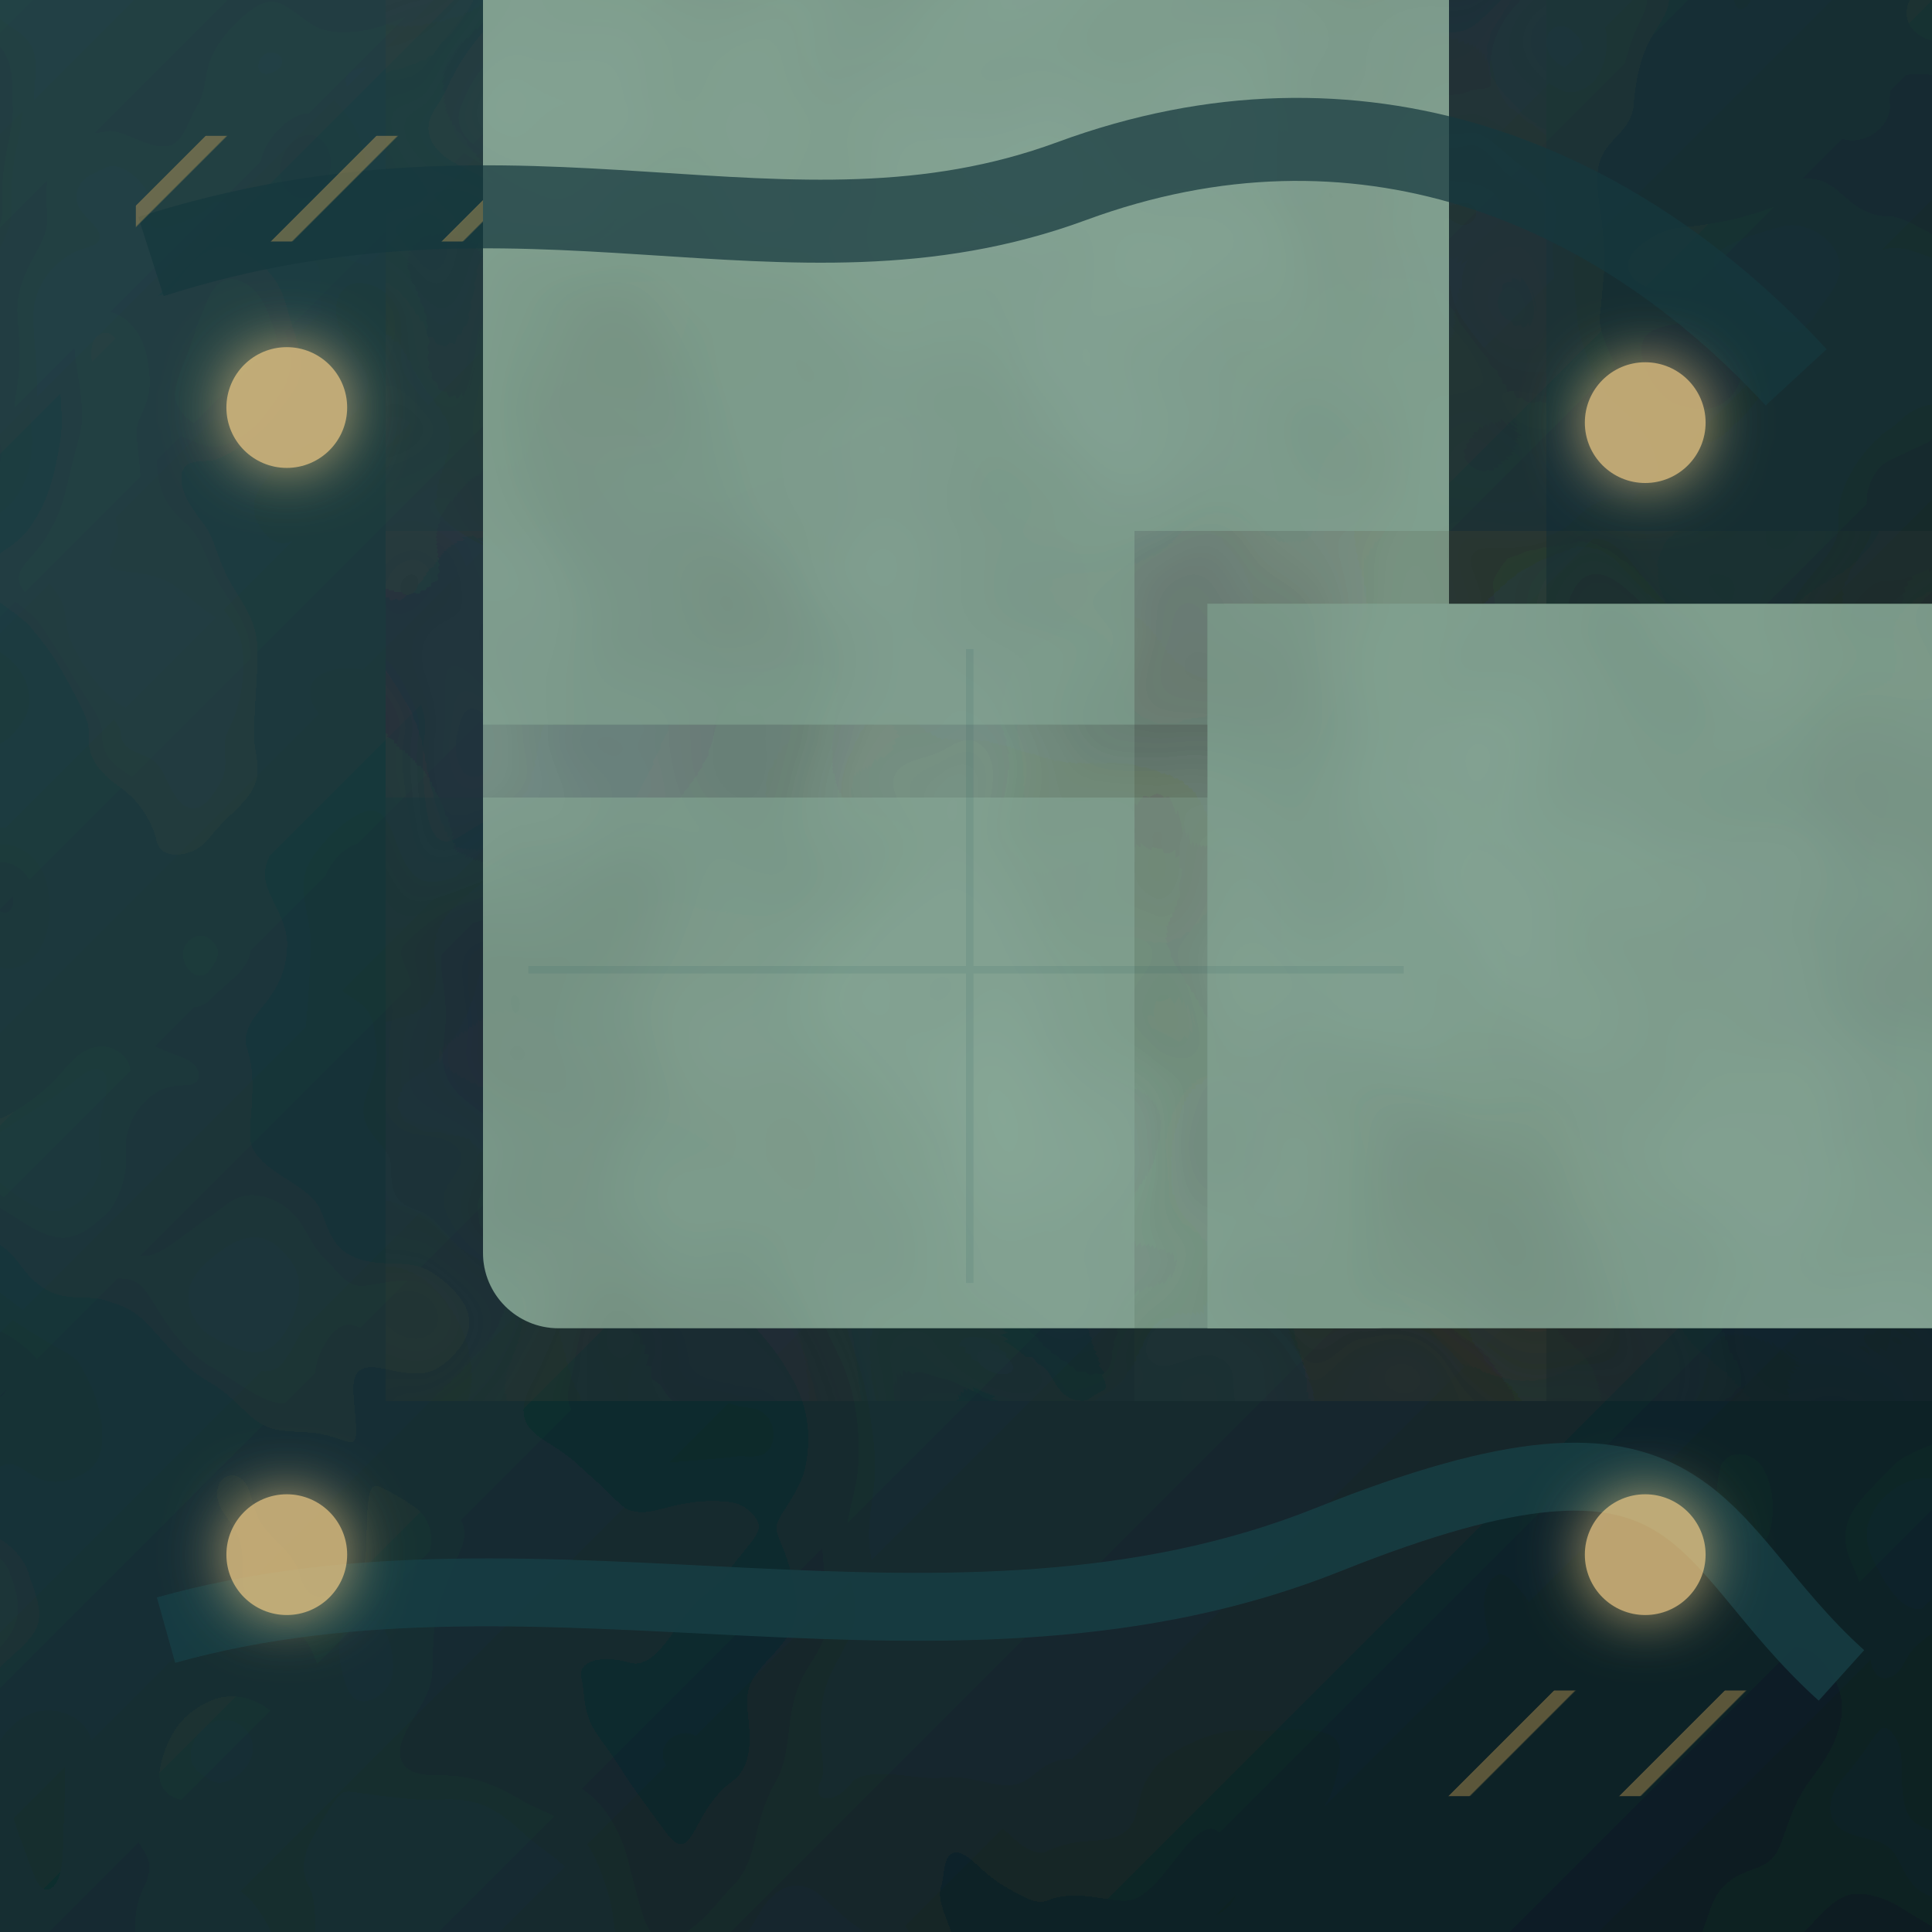
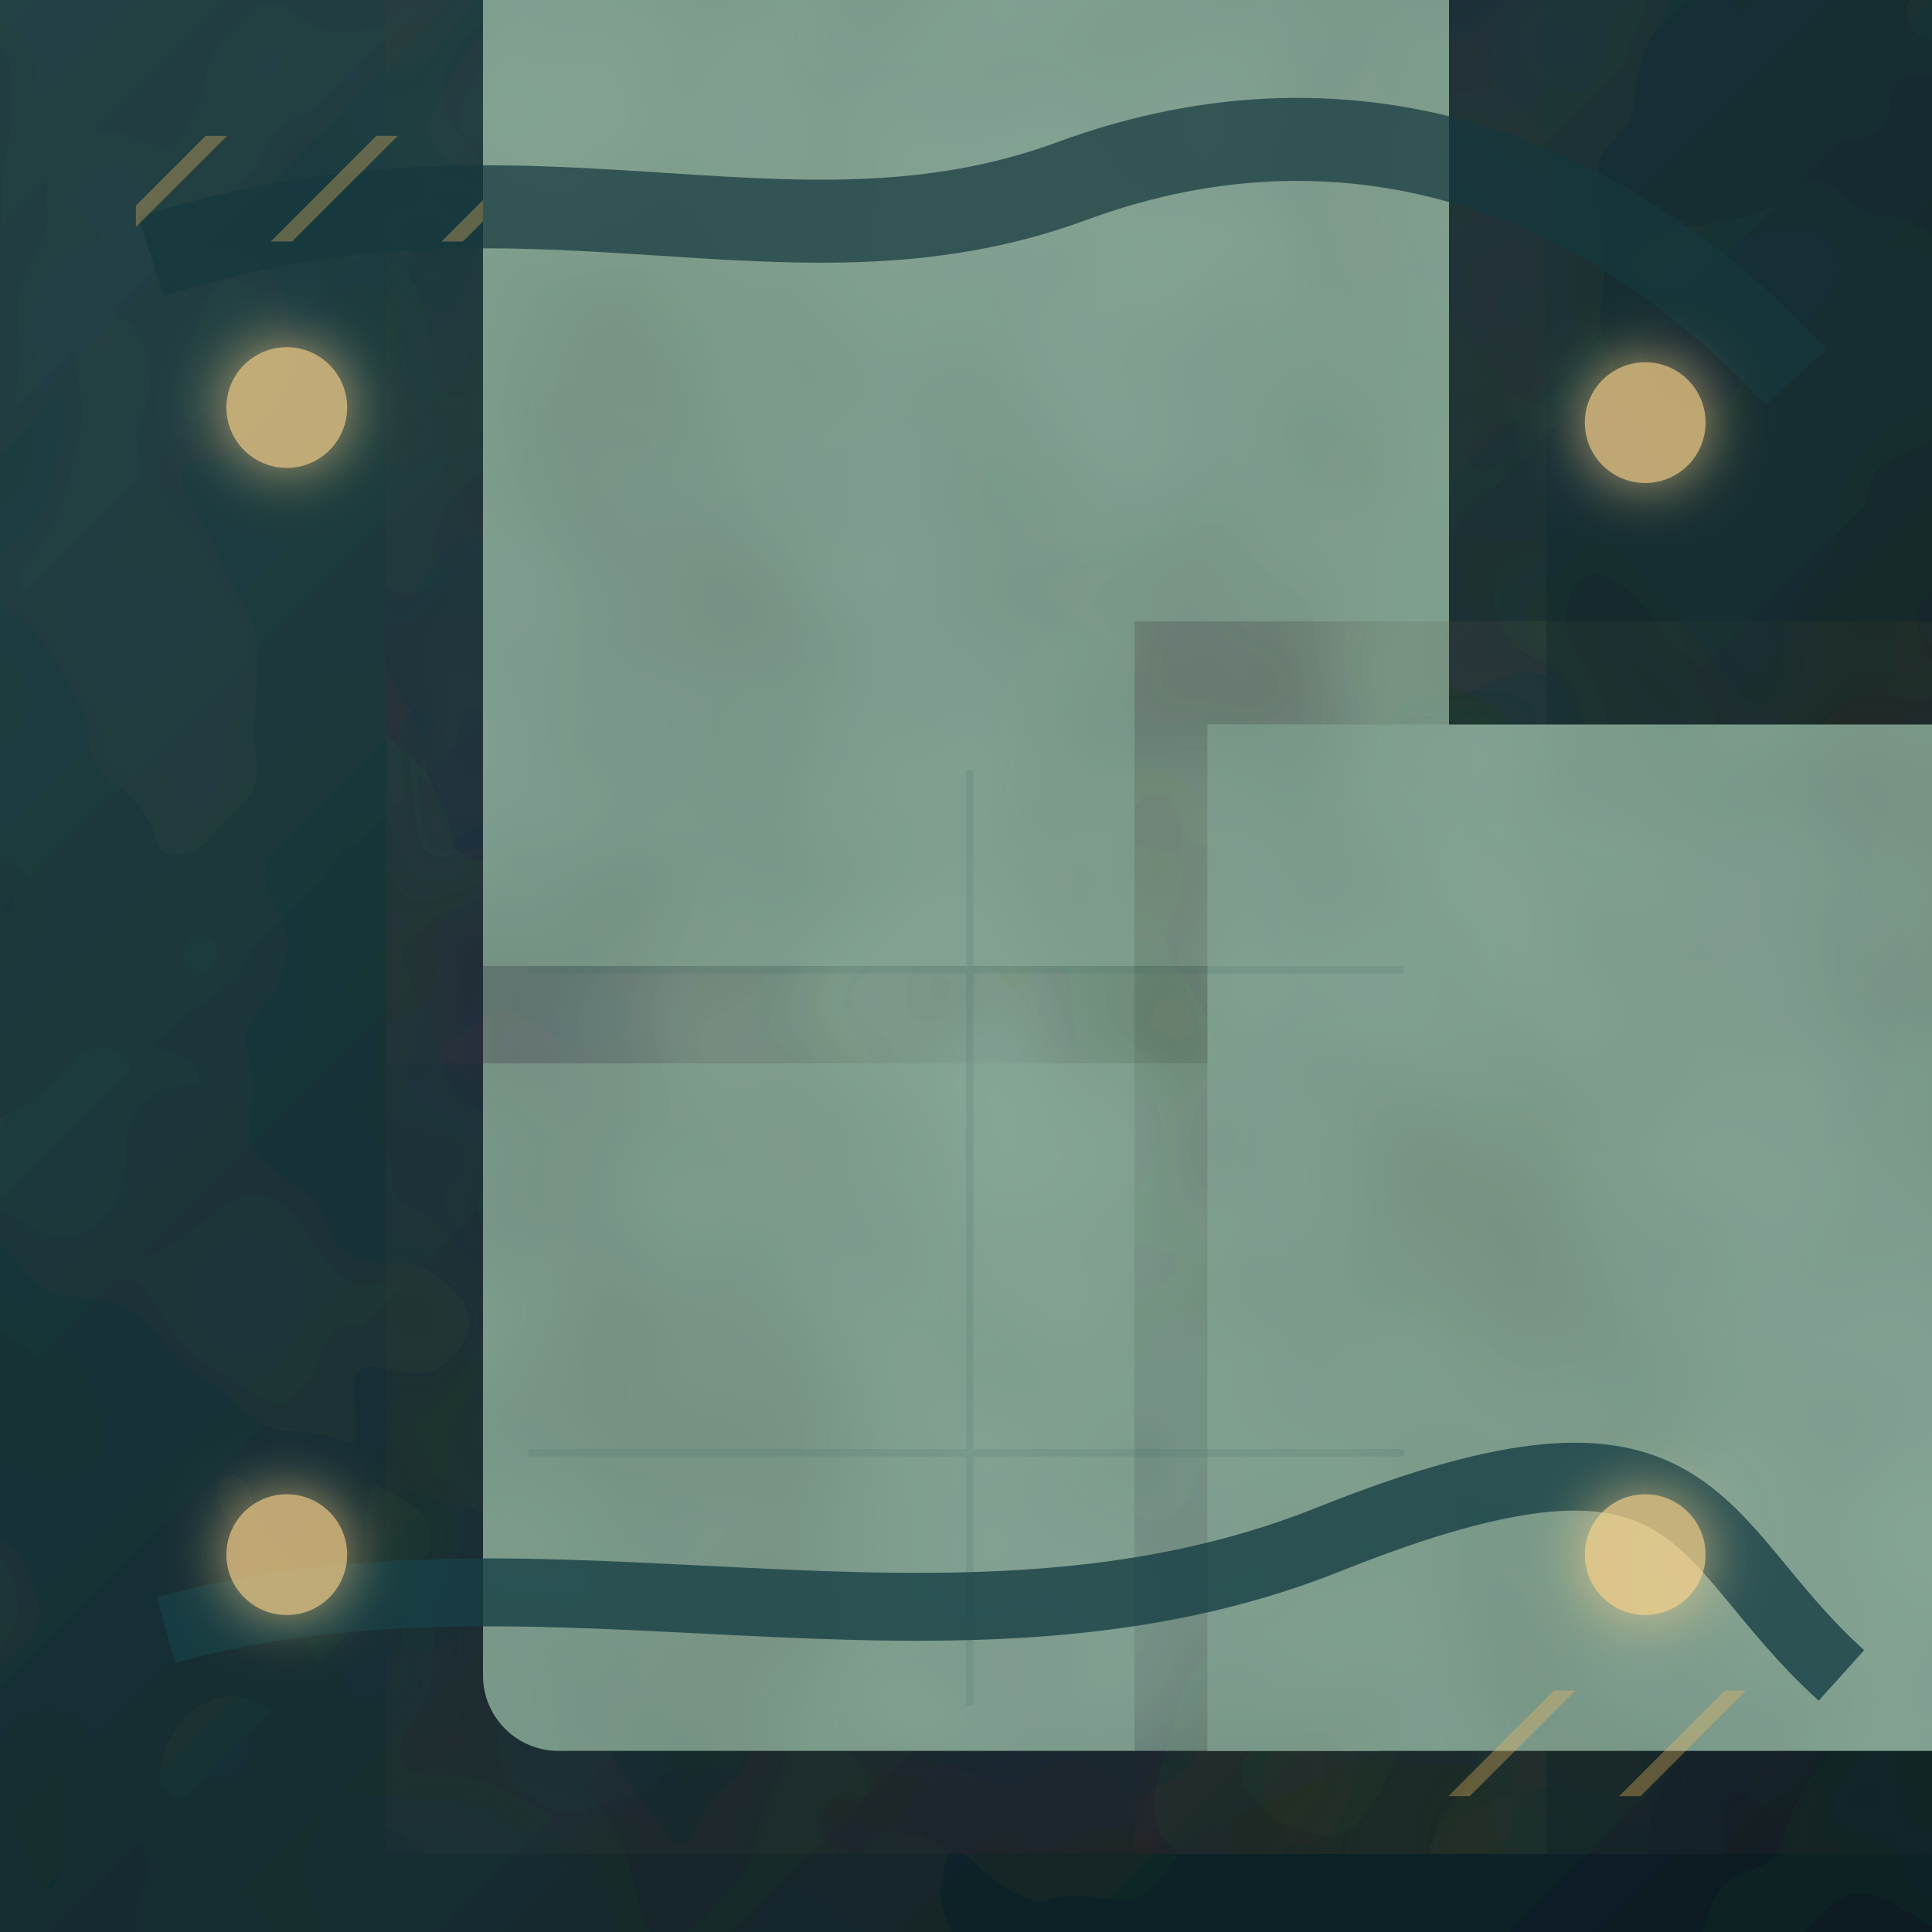
<svg xmlns="http://www.w3.org/2000/svg" width="256" height="256" viewBox="0 0 256 256">
  <defs>
    <filter id="paint" x="-10%" y="-10%" width="120%" height="120%">
      <feTurbulence type="fractalNoise" baseFrequency="0.018" numOctaves="3" seed="43" result="noise" />
      <feColorMatrix in="noise" type="matrix" values="0.08 0 0 0 0  0 0.08 0 0 0  0 0 0.08 0 0  0 0 0 0.35 0" result="grain" />
      <feBlend in="SourceGraphic" in2="grain" mode="multiply" />
    </filter>
    <filter id="glow" x="-60%" y="-60%" width="220%" height="220%">
      <feGaussianBlur stdDeviation="4" result="blur" />
      <feMerge>
        <feMergeNode in="blur" />
        <feMergeNode in="SourceGraphic" />
      </feMerge>
    </filter>
    <linearGradient id="floorGrad" x1="0" y1="0" x2="0" y2="1">
      <stop offset="0" stop-color="#a4bca9" />
      <stop offset="0.45" stop-color="#78998c" />
      <stop offset="1" stop-color="#547b73" />
    </linearGradient>
    <linearGradient id="wallGrad" x1="0" y1="0" x2="0" y2="1">
      <stop offset="0" stop-color="#245b5d" />
      <stop offset="0.5" stop-color="#173f45" />
      <stop offset="1" stop-color="#102b31" />
    </linearGradient>
    <linearGradient id="darkMetal" x1="0" y1="0" x2="1" y2="1">
      <stop offset="0" stop-color="#28484c" />
      <stop offset="1" stop-color="#0b2025" />
    </linearGradient>
    <pattern id="floorGrid" width="64" height="64" patternUnits="userSpaceOnUse">
      <path d="M64 0H0V64" fill="none" stroke="#2f605d" stroke-width="2" opacity="0.32" />
    </pattern>
    <pattern id="hatch" width="16" height="16" patternUnits="userSpaceOnUse" patternTransform="rotate(45)">
      <rect width="16" height="16" fill="transparent" />
      <path d="M0 0V16" stroke="#f1ba61" stroke-width="4" opacity="0.45" />
    </pattern>
  </defs>
  <rect x="0" y="0" width="256" height="256" fill="#071316" />
  <rect x="0" y="0" width="256" height="256" fill="url(#darkMetal)" filter="url(#paint)" />
-   <rect x="64" y="80" width="128" height="96" fill="#88a998" rx="10" filter="url(#paint)" />
-   <rect x="64" y="0" width="128" height="96" fill="#88a998" filter="url(#paint)" />
-   <rect x="160" y="80" width="96" height="96" fill="#88a998" filter="url(#paint)" />
-   <rect x="70" y="86" width="116" height="84" fill="url(#floorGrid)" opacity="0.42" />
-   <path d="M64 80L192 80" fill="none" stroke="#39d5c3" stroke-width="4" opacity="0.65" filter="url(#glow)" />
-   <path d="M64 176L192 176" fill="none" stroke="#39d5c3" stroke-width="4" opacity="0.65" filter="url(#glow)" />
-   <path d="M64 80L64 176" fill="none" stroke="#39d5c3" stroke-width="4" opacity="0.65" filter="url(#glow)" />
-   <path d="M192 80L192 176" fill="none" stroke="#39d5c3" stroke-width="4" opacity="0.65" filter="url(#glow)" />
-   <path d="M64 0L64 82" fill="none" stroke="#39d5c3" stroke-width="4" opacity="0.65" filter="url(#glow)" />
-   <path d="M192 0L192 82" fill="none" stroke="#39d5c3" stroke-width="4" opacity="0.65" filter="url(#glow)" />
-   <path d="M174 80L256 80" fill="none" stroke="#39d5c3" stroke-width="4" opacity="0.65" filter="url(#glow)" />
-   <path d="M174 176L256 176" fill="none" stroke="#39d5c3" stroke-width="4" opacity="0.65" filter="url(#glow)" />
+   <rect x="64" y="96" width="128" height="136" fill="#88a998" rx="10" filter="url(#paint)" />
+   <rect x="64" y="0" width="128" height="128" fill="#88a998" filter="url(#paint)" />
+   <rect x="160" y="96" width="96" height="136" fill="#88a998" filter="url(#paint)" />
+   <rect x="70" y="102" width="116" height="124" fill="url(#floorGrid)" opacity="0.42" />
+   <path d="M64 96L192 96" fill="none" stroke="#39d5c3" stroke-width="4" opacity="0.65" filter="url(#glow)" />
+   <path d="M64 232L192 232" fill="none" stroke="#39d5c3" stroke-width="4" opacity="0.65" filter="url(#glow)" />
+   <path d="M64 96L64 232" fill="none" stroke="#39d5c3" stroke-width="4" opacity="0.65" filter="url(#glow)" />
+   <path d="M192 96L192 232" fill="none" stroke="#39d5c3" stroke-width="4" opacity="0.65" filter="url(#glow)" />
+   <path d="M64 0L64 98" fill="none" stroke="#39d5c3" stroke-width="4" opacity="0.65" filter="url(#glow)" />
+   <path d="M192 0L192 98" fill="none" stroke="#39d5c3" stroke-width="4" opacity="0.65" filter="url(#glow)" />
+   <path d="M174 96L256 96" fill="none" stroke="#39d5c3" stroke-width="4" opacity="0.65" filter="url(#glow)" />
+   <path d="M174 232L256 232" fill="none" stroke="#39d5c3" stroke-width="4" opacity="0.65" filter="url(#glow)" />
  <path d="M20 34C70 18 104 38 142 24S214 24 238 50" fill="none" stroke="#15373d" stroke-width="11" opacity="0.72" />
  <path d="M22 216C72 202 126 224 176 204S224 204 244 222" fill="none" stroke="#173f45" stroke-width="9" opacity="0.8" />
  <circle cx="38" cy="54" r="8" fill="#ffd58c" opacity="0.72" filter="url(#glow)" />
  <circle cx="218" cy="56" r="8" fill="#ffd58c" opacity="0.72" filter="url(#glow)" />
  <circle cx="38" cy="206" r="8" fill="#ffd58c" opacity="0.72" filter="url(#glow)" />
  <circle cx="218" cy="206" r="8" fill="#ffd58c" opacity="0.72" filter="url(#glow)" />
  <rect x="18" y="18" width="46" height="14" fill="url(#hatch)" opacity="0.75" />
  <rect x="190" y="224" width="46" height="14" fill="url(#hatch)" opacity="0.75" />
</svg>
